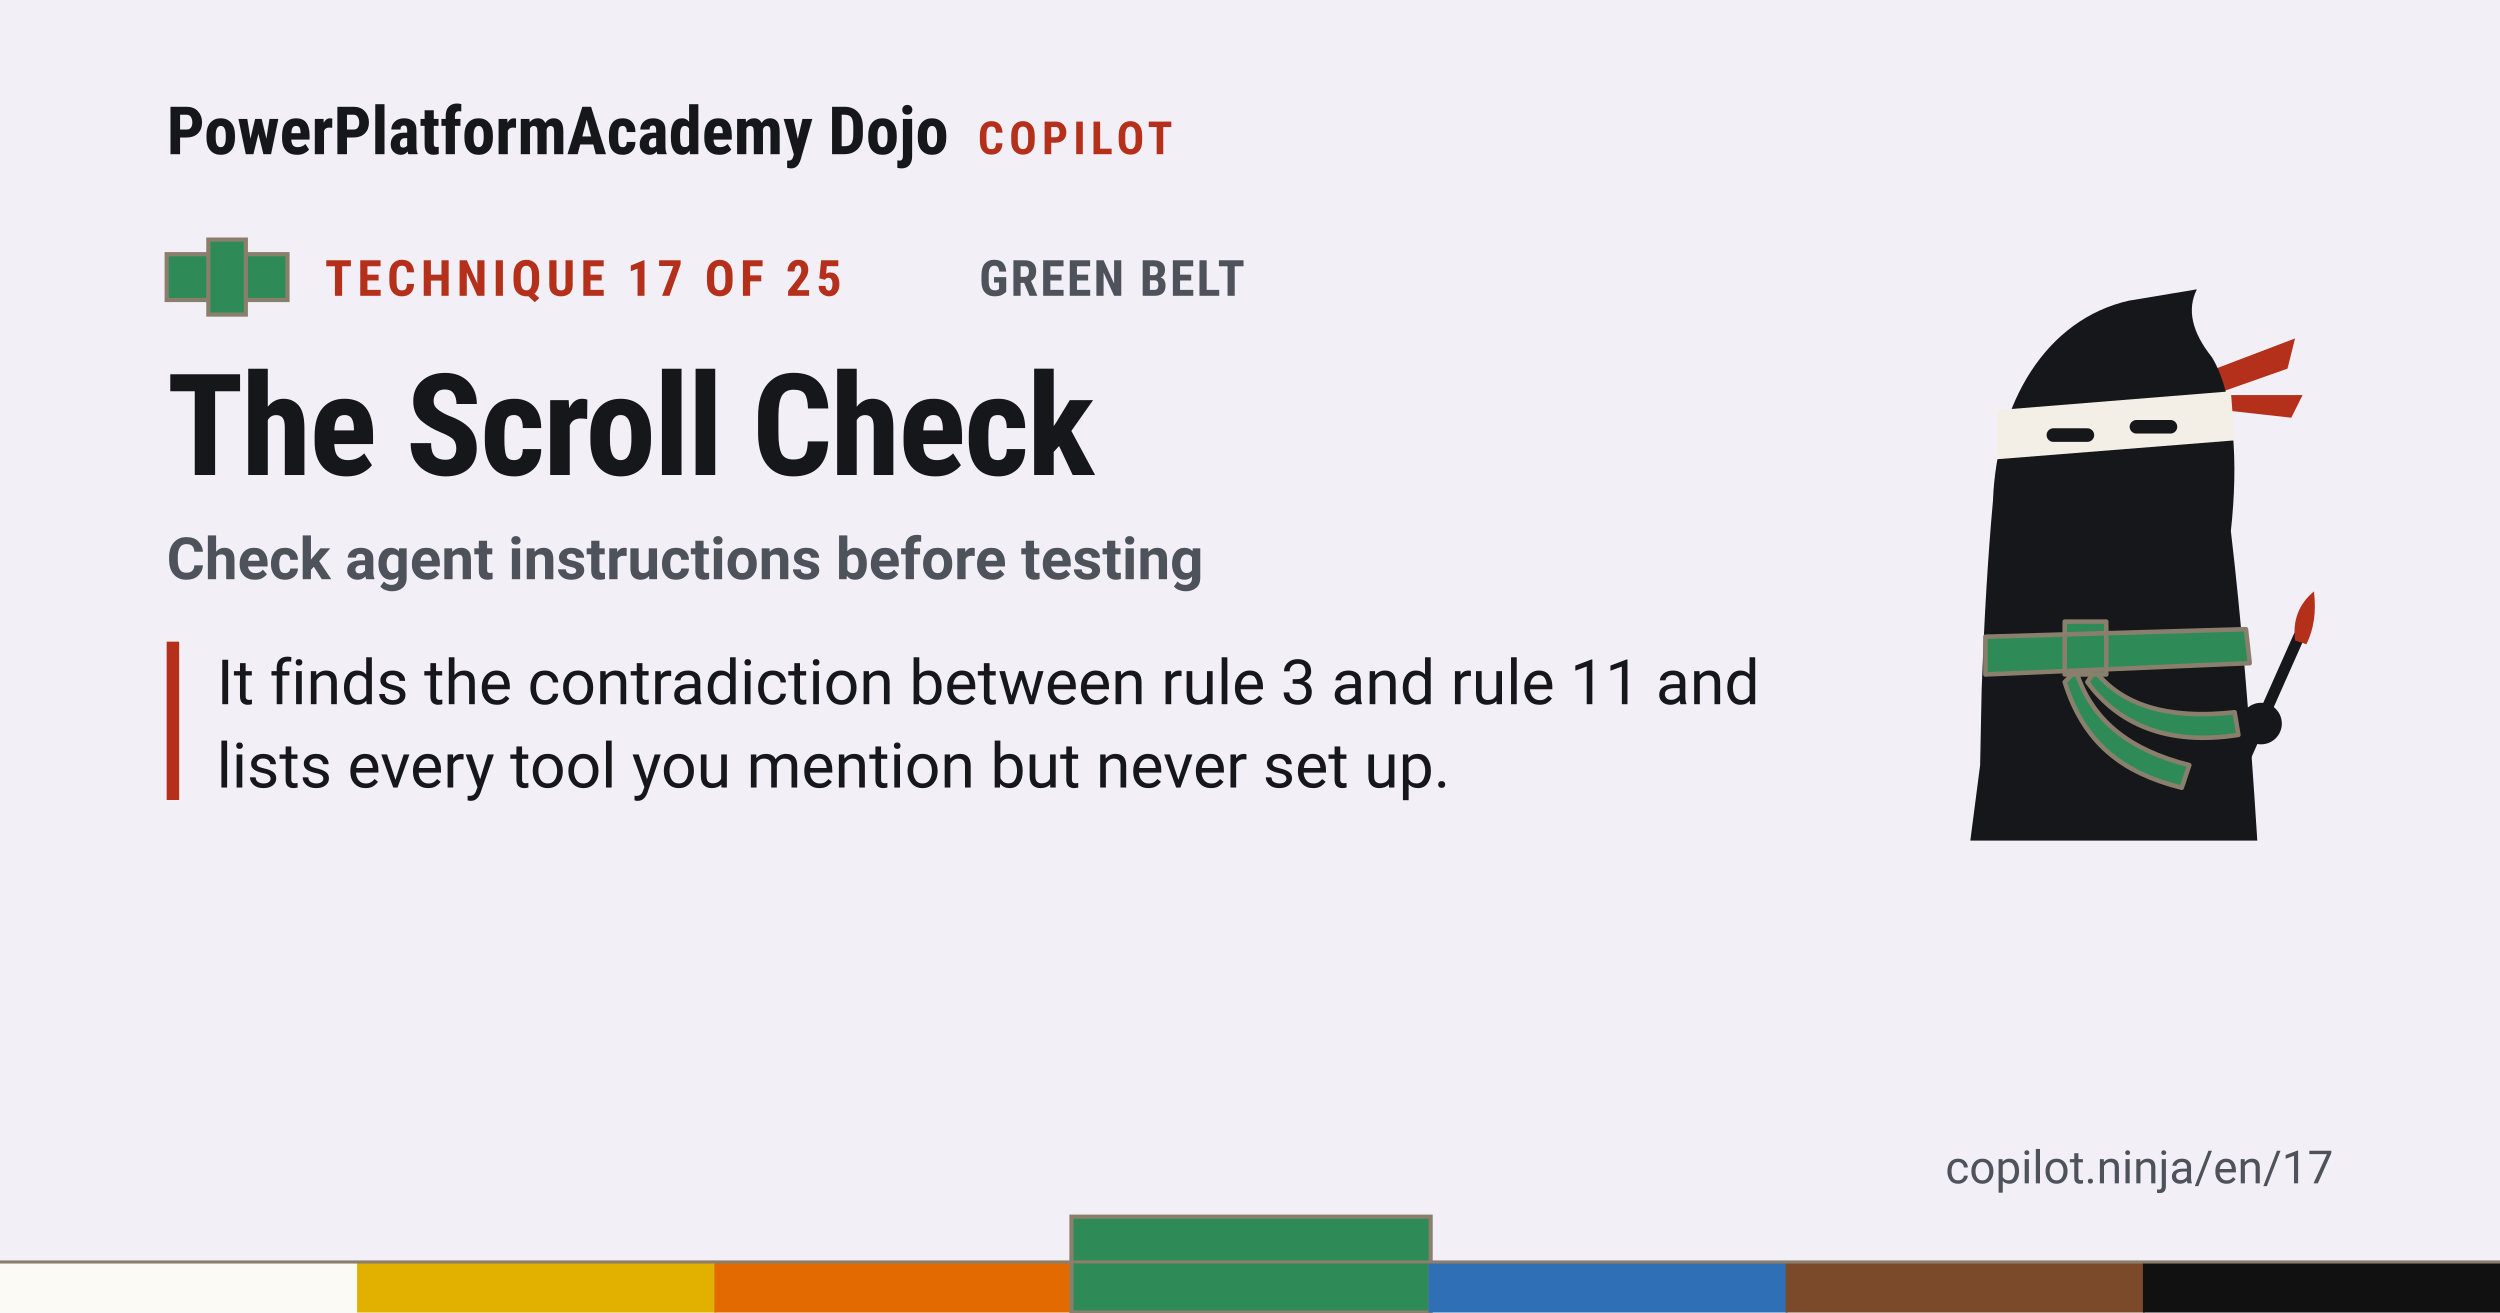
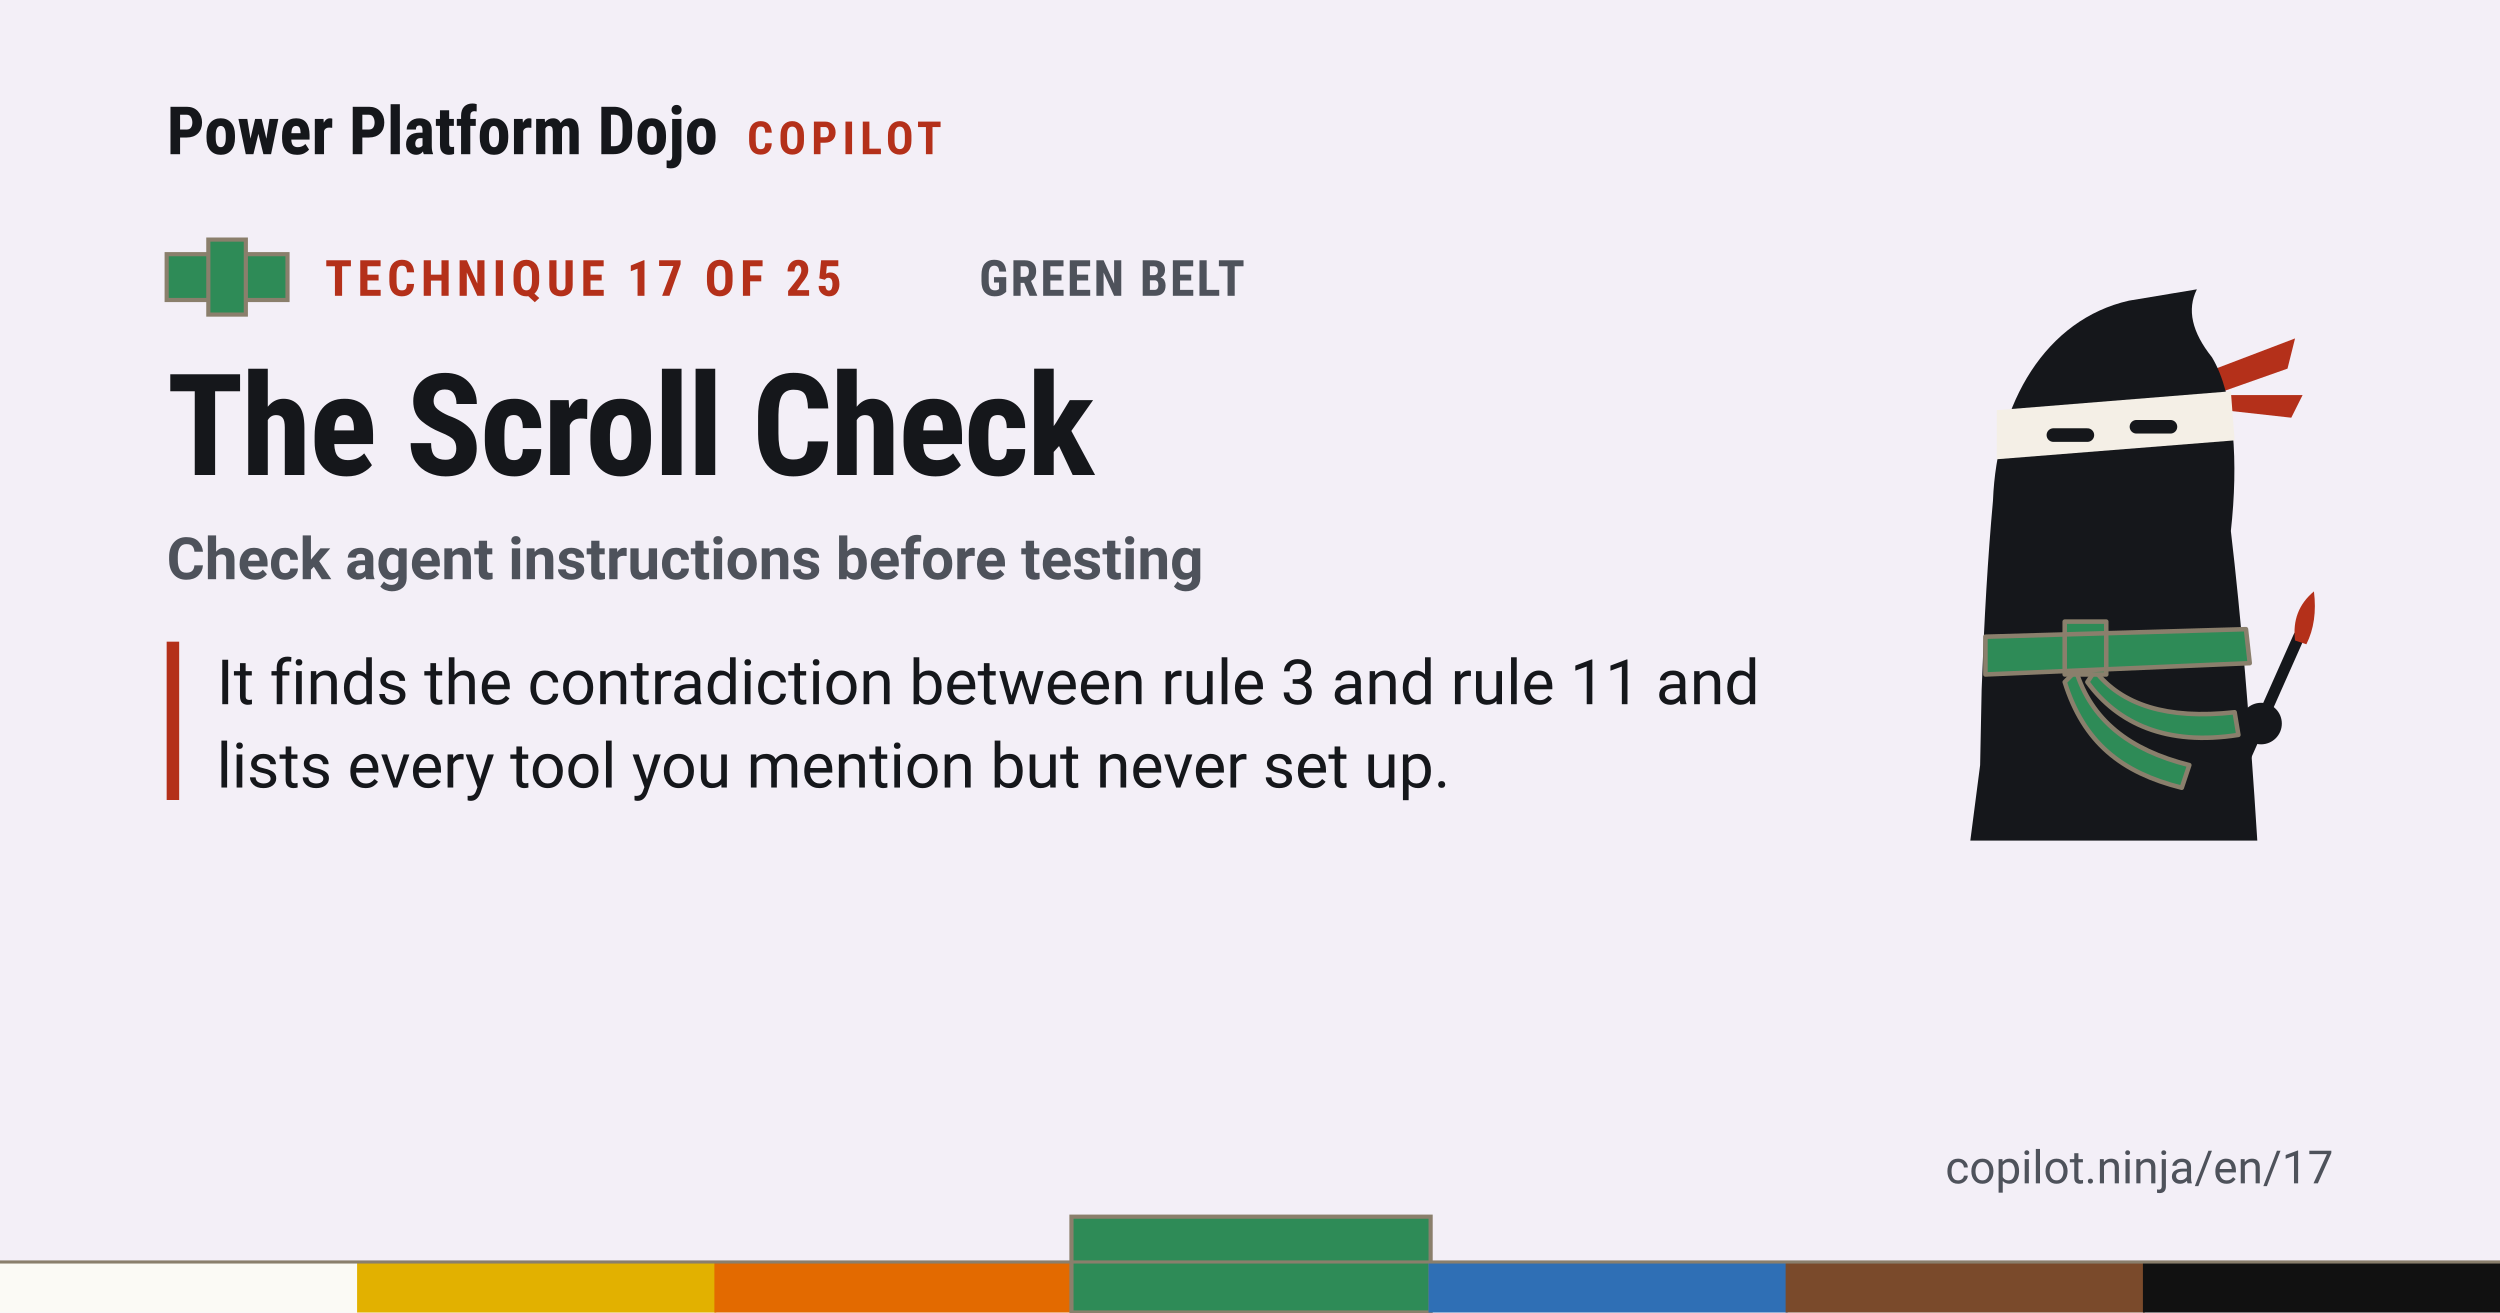
<svg xmlns="http://www.w3.org/2000/svg" width="1200" height="630" viewBox="0 0 1200 630" role="img" aria-label="Technique 17: The Scroll Check. It finds the contradiction between rule 3 and rule 11 and lists every tool you mention but never set up.">
  <rect width="1200" height="630" fill="#F3EFF7" />
-   <text x="80" y="74" font-family="Bahnschrift, 'Avenir Next Condensed', 'Roboto Condensed', 'Arial Narrow', sans-serif" font-stretch="condensed" font-weight="600" font-size="32" fill="#15171B">PowerPlatformAcademy Dojo<tspan font-weight="700" font-size="22" letter-spacing="2.5" fill="#B4301A" dx="14">COPILOT</tspan>
+   <text x="80" y="74" font-family="Bahnschrift, 'Avenir Next Condensed', 'Roboto Condensed', 'Arial Narrow', sans-serif" font-stretch="condensed" font-weight="600" font-size="32" fill="#15171B">Power Platform Dojo<tspan font-weight="700" font-size="22" letter-spacing="2.5" fill="#B4301A" dx="14">COPILOT</tspan>
  </text>
  <rect x="80" y="122" width="58" height="22" fill="#2E8B57" stroke="#8A7F6C" stroke-width="2" />
  <rect x="100" y="115" width="18" height="36" fill="#2E8B57" stroke="#8A7F6C" stroke-width="2" />
  <text x="156" y="142" font-family="Bahnschrift, 'Avenir Next Condensed', 'Roboto Condensed', 'Arial Narrow', sans-serif" font-weight="700" font-size="24" letter-spacing="2.5" fill="#B4301A">TECHNIQUE 17 OF 25</text>
  <text x="470" y="142" font-family="Bahnschrift, 'Avenir Next Condensed', 'Roboto Condensed', 'Arial Narrow', sans-serif" font-weight="600" font-size="24" letter-spacing="1" fill="#4E525B">GREEN BELT</text>
  <text x="80" y="228" font-size="68" font-family="Bahnschrift, 'Avenir Next Condensed', 'Roboto Condensed', 'Arial Narrow', sans-serif" font-weight="700" fill="#15171B" letter-spacing="-1">The Scroll Check</text>
  <text x="80" y="278" font-size="28" font-family="'Segoe UI', system-ui, -apple-system, Roboto, Arial, sans-serif" font-weight="600" fill="#4E525B">Check agent instructions before testing</text>
  <rect x="80" y="308" width="6" height="76" fill="#B4301A" />
  <text x="104" y="338" font-size="30" font-family="'Segoe UI', system-ui, -apple-system, Roboto, Arial, sans-serif" fill="#15171B">It finds the contradiction between rule 3 and rule 11 and</text>
  <text x="104" y="378" font-size="30" font-family="'Segoe UI', system-ui, -apple-system, Roboto, Arial, sans-serif" fill="#15171B">lists every tool you mention but never set up.</text>
  <svg x="902" y="128" width="218" height="290" viewBox="0 0 120 160">
    <style>.t-koerper{fill:#15171B}.t-gesicht{fill:#F4EFE6}.t-augen{fill:none;stroke:#15171B;stroke-width:3.6;stroke-linecap:round}.t-band,.t-pinsel-spitze{fill:#B4301A}.t-guertel,.t-guertel-enden{fill:#2E8B57;stroke:#8A7F6C;stroke-width:1.2;stroke-linejoin:round}.t-pinsel-stiel{fill:none;stroke:#15171B;stroke-width:3;stroke-linecap:round}.t-hand{fill:#15171B}.t-rolle,.t-strich{display:none}</style>
    <g class="t-figur">
      <path class="t-band" d="M89 27l21-8-2 8-17 6zM90 34h22l-3 6-18-2z" />
      <path class="t-koerper" d="M24 152l2.6-20 .4-20q1-28 3-50c1-26 14-48 36-53l18-3q-4 8 4 18c6 10 7 28 5 46q4 34 7 82z" />
      <path class="t-gesicht" d="M31 38l62-5 1 13-63 5z" />
      <path class="t-augen" d="M46 44.6h9M68 42.4h9" />
      <g class="t-rolle">
        <path class="t-rolle-blatt" d="M30 114h60v18H30z" />
        <path class="t-rolle-zeilen" d="M38 120h40M38 126h28" />
        <path class="t-rolle-enden" d="M25 111h6v24h-6zM89 111h6v24h-6z" />
      </g>
      <path class="t-guertel-enden" d="M52 107c4 13 14 21 30 25l-2 6c-16-4-26-12-31-28zM57 107c7 9 19 13 37 11l1 6c-19 3-32-3-40-14z" />
      <path class="t-guertel" d="M28 98l69-2 1 9-70 3zM49 94h11v14H49z" />
      <g class="t-pinsel">
        <path class="t-pinsel-stiel" d="M95 134l16-36" />
        <path class="t-pinsel-spitze" d="M110 99q-1-8 5-13 1 8-2 14z" />
        <circle class="t-hand" cx="101" cy="121" r="5.5" />
      </g>
      <path class="t-strich" pathLength="1" d="M24 152l2.6-20 .4-20q1-28 3-50c1-26 14-48 36-53l18-3q-4 8 4 18c6 10 7 28 5 46q4 34 7 82z" />
    </g>
  </svg>
  <text x="1120" y="568" text-anchor="end" font-family="'Segoe UI', system-ui, -apple-system, Roboto, Arial, sans-serif" font-size="22" fill="#4E525B">copilot.ninja/en/17</text>
  <rect x="0.0" y="606" width="172.4" height="24" fill="#FBFAF5" />
  <rect x="171.4" y="606" width="172.4" height="24" fill="#E2B100" />
  <rect x="342.9" y="606" width="172.4" height="24" fill="#E36A00" />
  <rect x="514.3" y="584" width="172.4" height="46" fill="#2E8B57" stroke="#8A7F6C" stroke-width="2" />
  <rect x="685.7" y="606" width="172.4" height="24" fill="#2F6FB5" />
  <rect x="857.1" y="606" width="172.4" height="24" fill="#7A4A2B" />
  <rect x="1028.6" y="606" width="172.4" height="24" fill="#111111" />
  <rect x="0" y="605" width="1200" height="1.5" fill="#8A7F6C" />
</svg>
